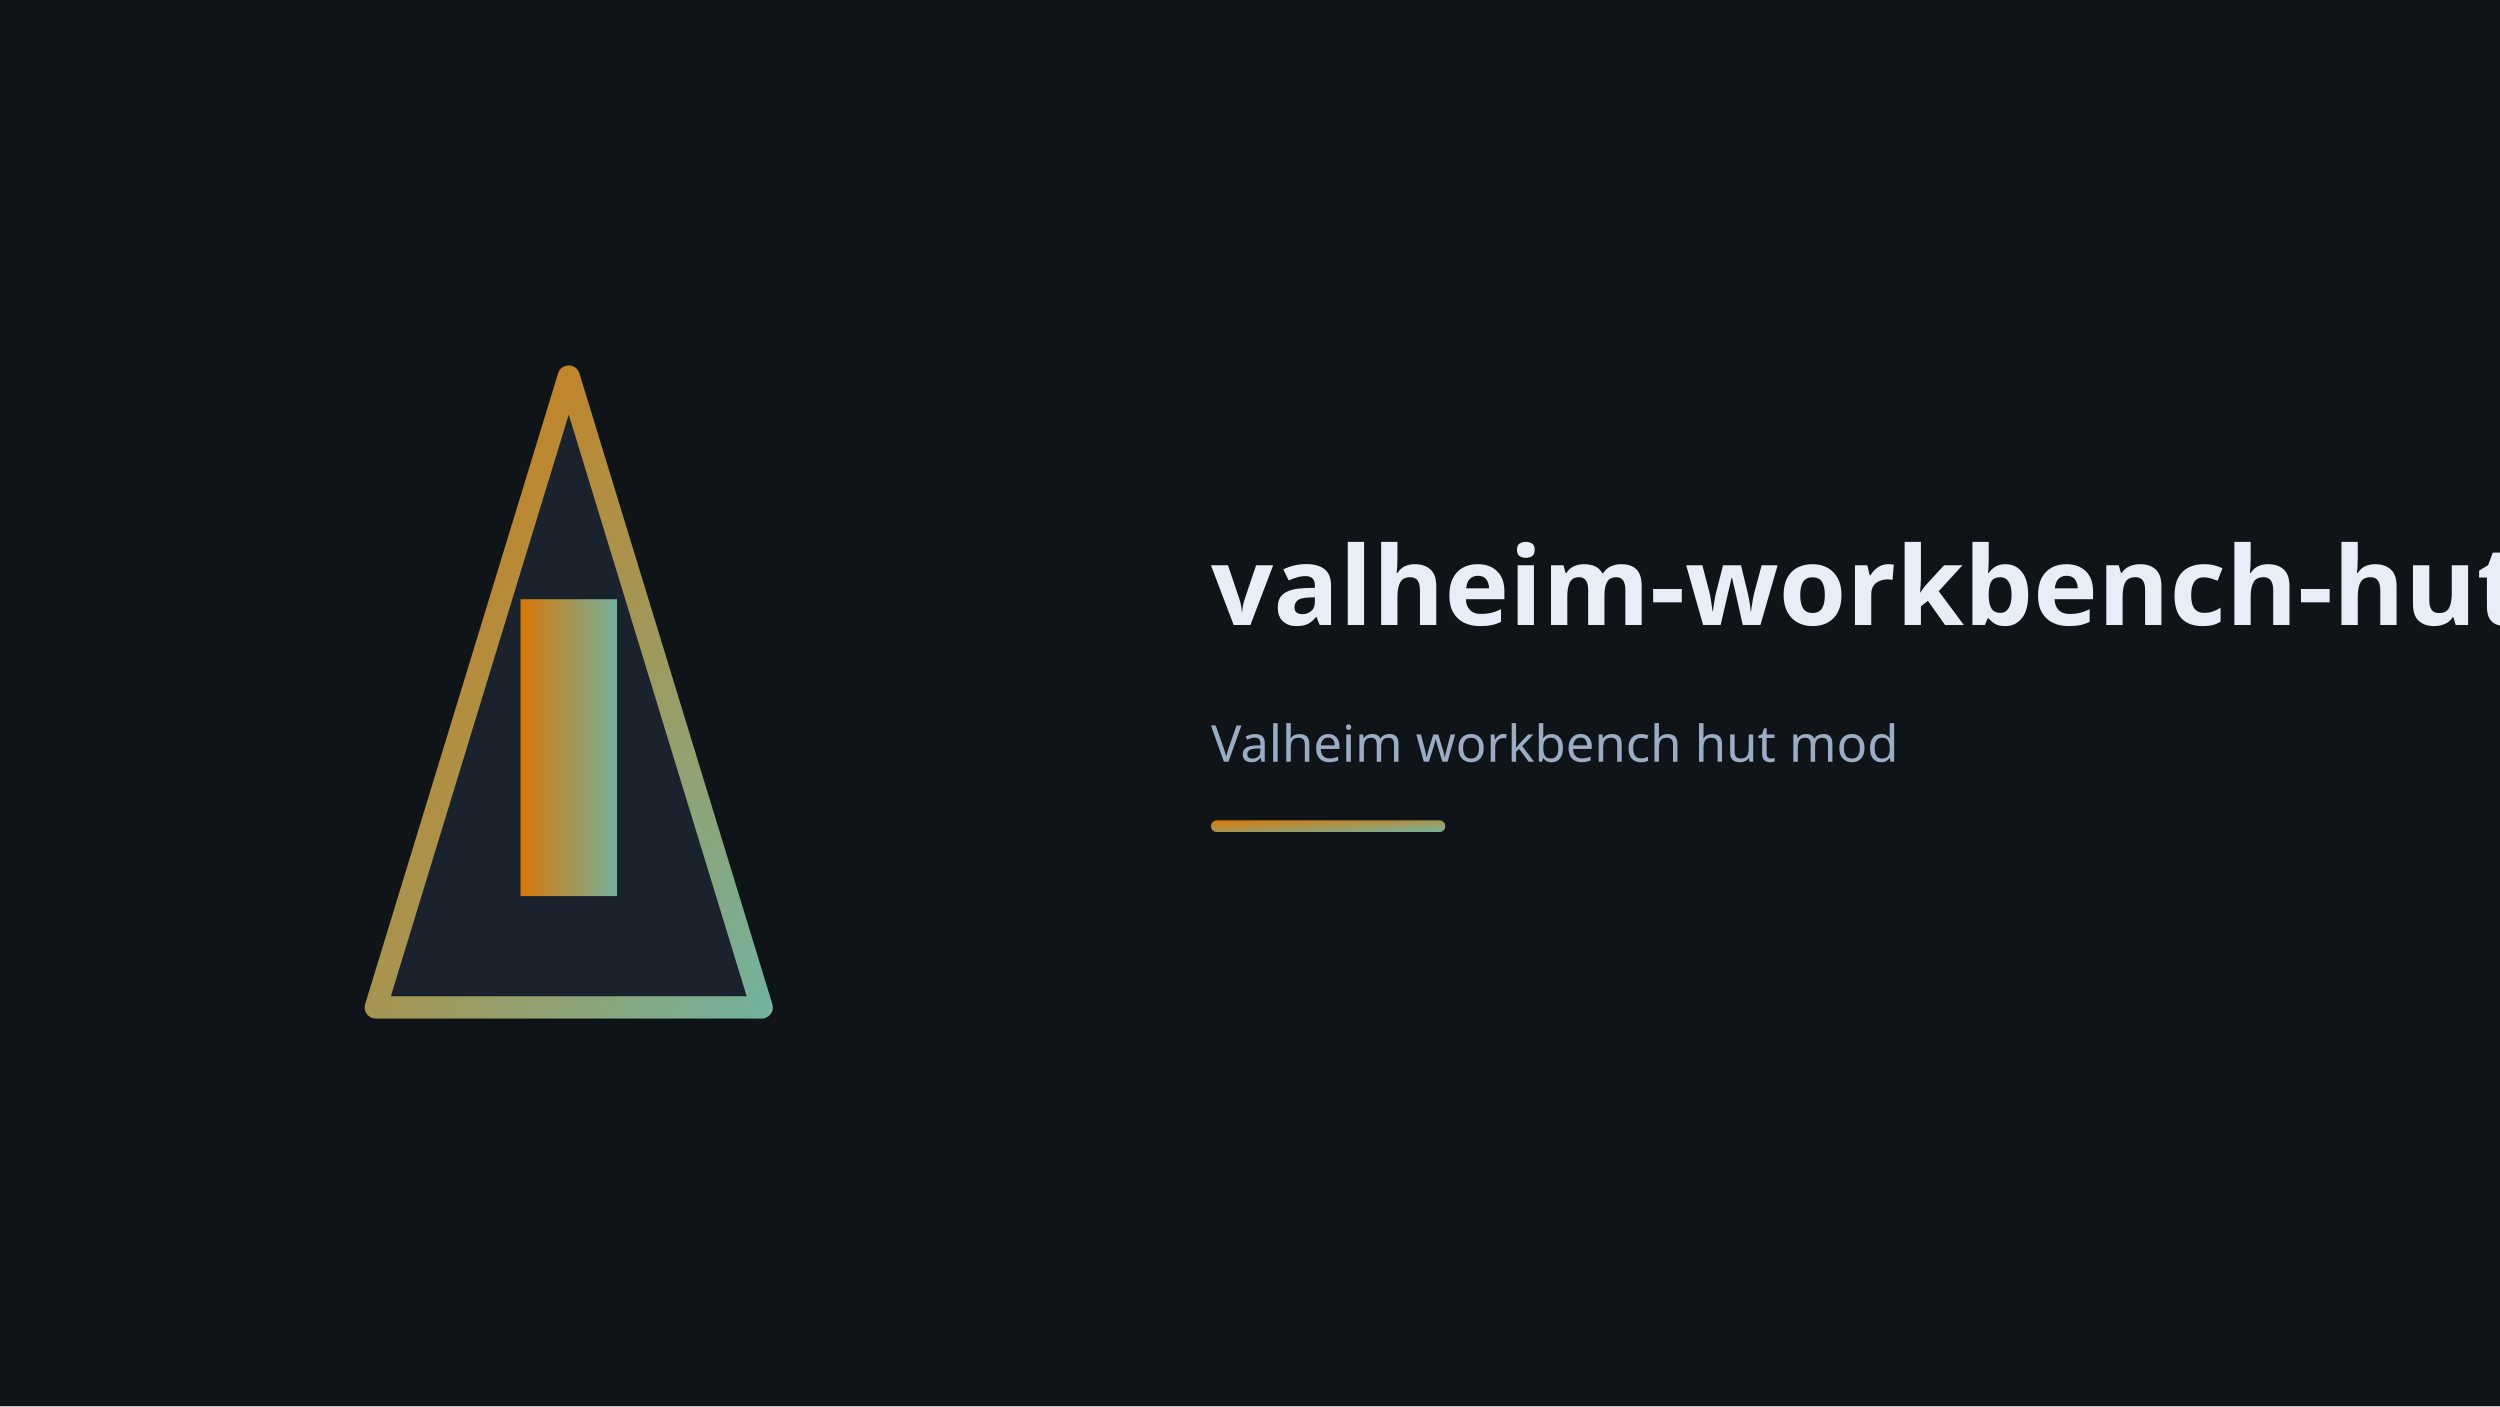
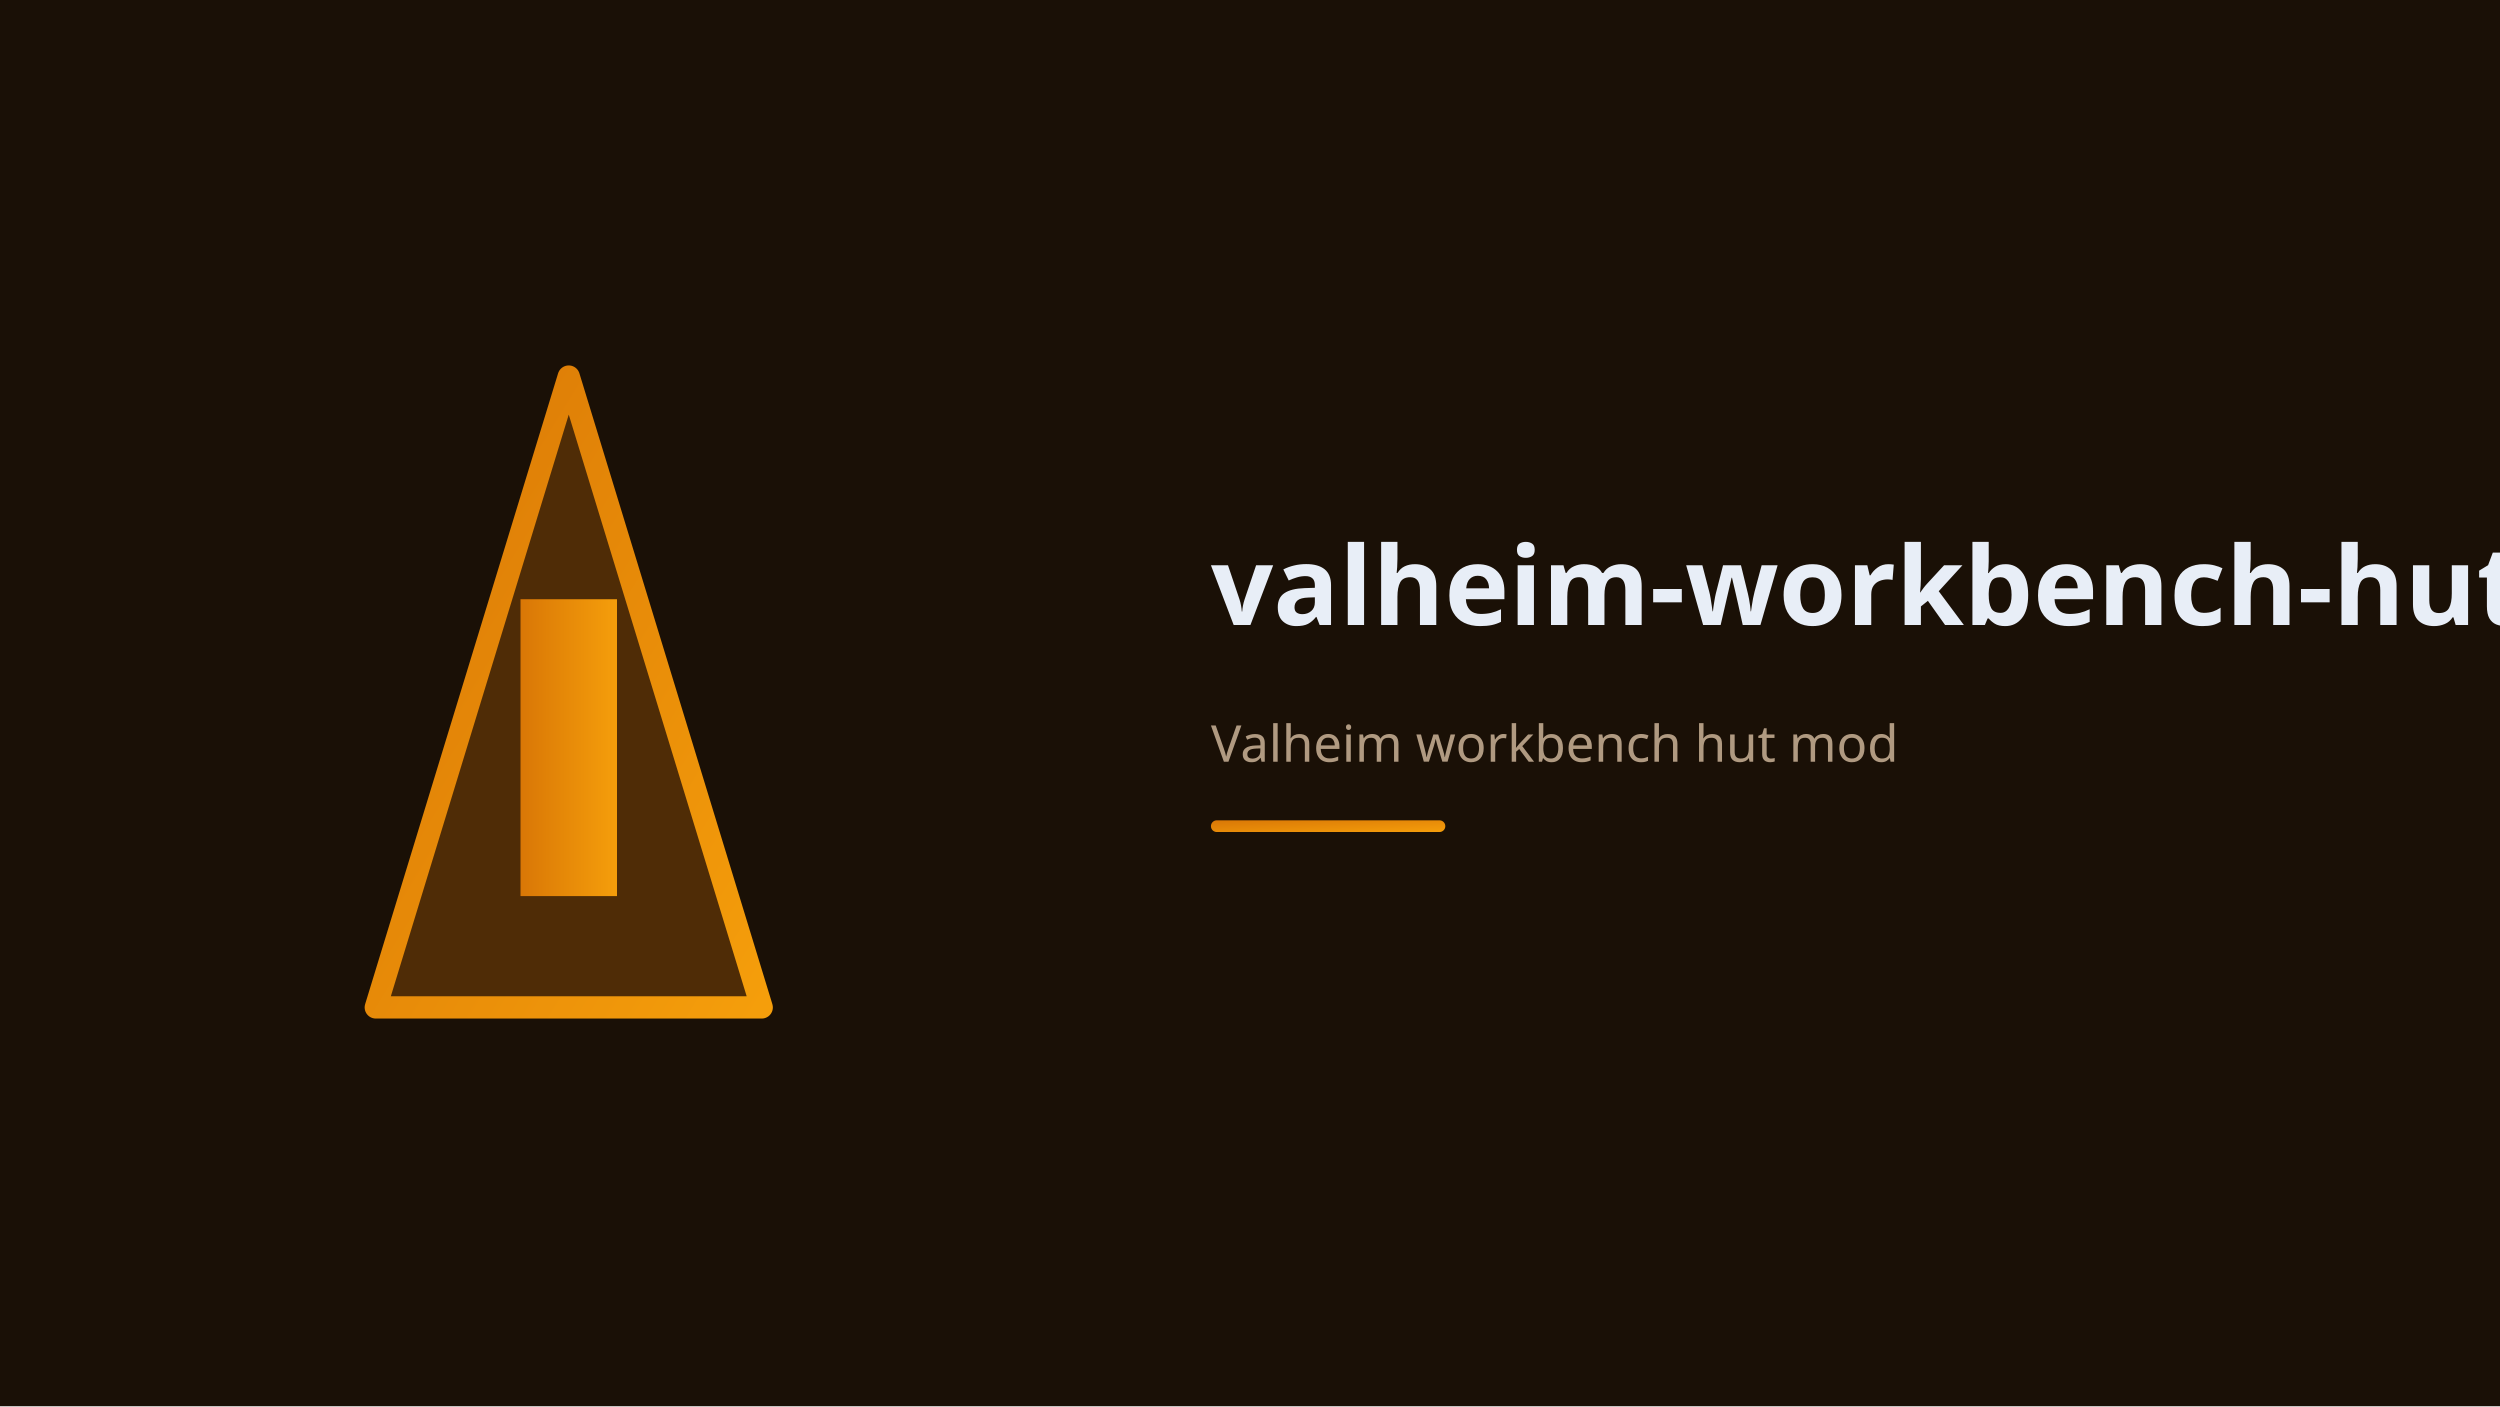
<svg xmlns="http://www.w3.org/2000/svg" viewBox="0 0 1280 720" width="1280" height="720" role="img" aria-label="valheim-workbench-hut">
  <defs>
    <linearGradient id="ac" x1="0" y1="0" x2="1" y2="1">
      <stop offset="0" stop-color="#d97706" />
-       <stop offset="1" stop-color="#74b29c" />
+       <stop offset="1" stop-color="#f59e0b" />
    </linearGradient>
    <linearGradient id="gWarm" x1="0%" y1="0%" x2="100%" y2="0%">
      <stop offset="0%" stop-color="#d97706" />
-       <stop offset="100%" stop-color="#74b29c" />
+       <stop offset="100%" stop-color="#f59e0b" />
    </linearGradient>
    <linearGradient id="canvasGrad" x1="0%" y1="0%" x2="100%" y2="100%">
-       <stop offset="0%" stop-color="#0a0e14" />
-       <stop offset="45%" stop-color="#151c28" />
-       <stop offset="100%" stop-color="#0c1820" />
-     </linearGradient>
-     <linearGradient id="bg" x1="0" y1="0" x2="1" y2="1">
-       <stop offset="0" stop-color="#1e1b4b" />
-       <stop offset="0.55" stop-color="#0f3a4a" />
-       <stop offset="1" stop-color="#0f766e" />
+       <stop offset="0%" stop-color="#1a1107" />
+       <stop offset="45%" stop-color="#442606" />
+       <stop offset="100%" stop-color="#1a1006" />
    </linearGradient>
    <radialGradient id="glowA" cx="18%" cy="22%" r="55%">
-       <stop offset="0%" stop-color="#d97706" stop-opacity="0.22" />
+       <stop offset="0%" stop-color="#d97706" stop-opacity="0.28" />
      <stop offset="100%" stop-color="#d97706" stop-opacity="0" />
    </radialGradient>
    <radialGradient id="glowB" cx="88%" cy="78%" r="50%">
-       <stop offset="0%" stop-color="#74b29c" stop-opacity="0.20" />
-       <stop offset="100%" stop-color="#74b29c" stop-opacity="0" />
+       <stop offset="0%" stop-color="#f59e0b" stop-opacity="0.24" />
+       <stop offset="100%" stop-color="#f59e0b" stop-opacity="0" />
    </radialGradient>
  </defs>
-   <rect width="1280" height="720" fill="#0f1419" />
+   <rect width="1280" height="720" fill="#1a1006" />
  <g transform="translate(48 116.8) scale(0.95)">
-     <path d="M256 80 L360 420 H152 Z" fill="#1a222d" stroke="url(#ac)" stroke-width="12" stroke-linejoin="round" />
+     <path d="M256 80 L360 420 H152 Z" fill="#4f2c06" stroke="url(#ac)" stroke-width="12" stroke-linejoin="round" />
    <rect x="230" y="200" width="52" height="160" fill="url(#gWarm)" />
  </g>
  <text x="620" y="320" font-family="Segoe UI, system-ui, sans-serif" font-size="56" font-weight="700" fill="#e8eef7">valheim-workbench-hut</text>
-   <text x="620" y="390" font-family="Segoe UI, system-ui, sans-serif" font-size="26" font-weight="500" fill="#9aadc4">Valheim workbench hut mod</text>
+   <text x="620" y="390" font-family="Segoe UI, system-ui, sans-serif" font-size="26" font-weight="500" fill="#b09a81">Valheim workbench hut mod</text>
  <rect x="620" y="420" width="120" height="6" rx="3" fill="url(#ac)" />
</svg>
